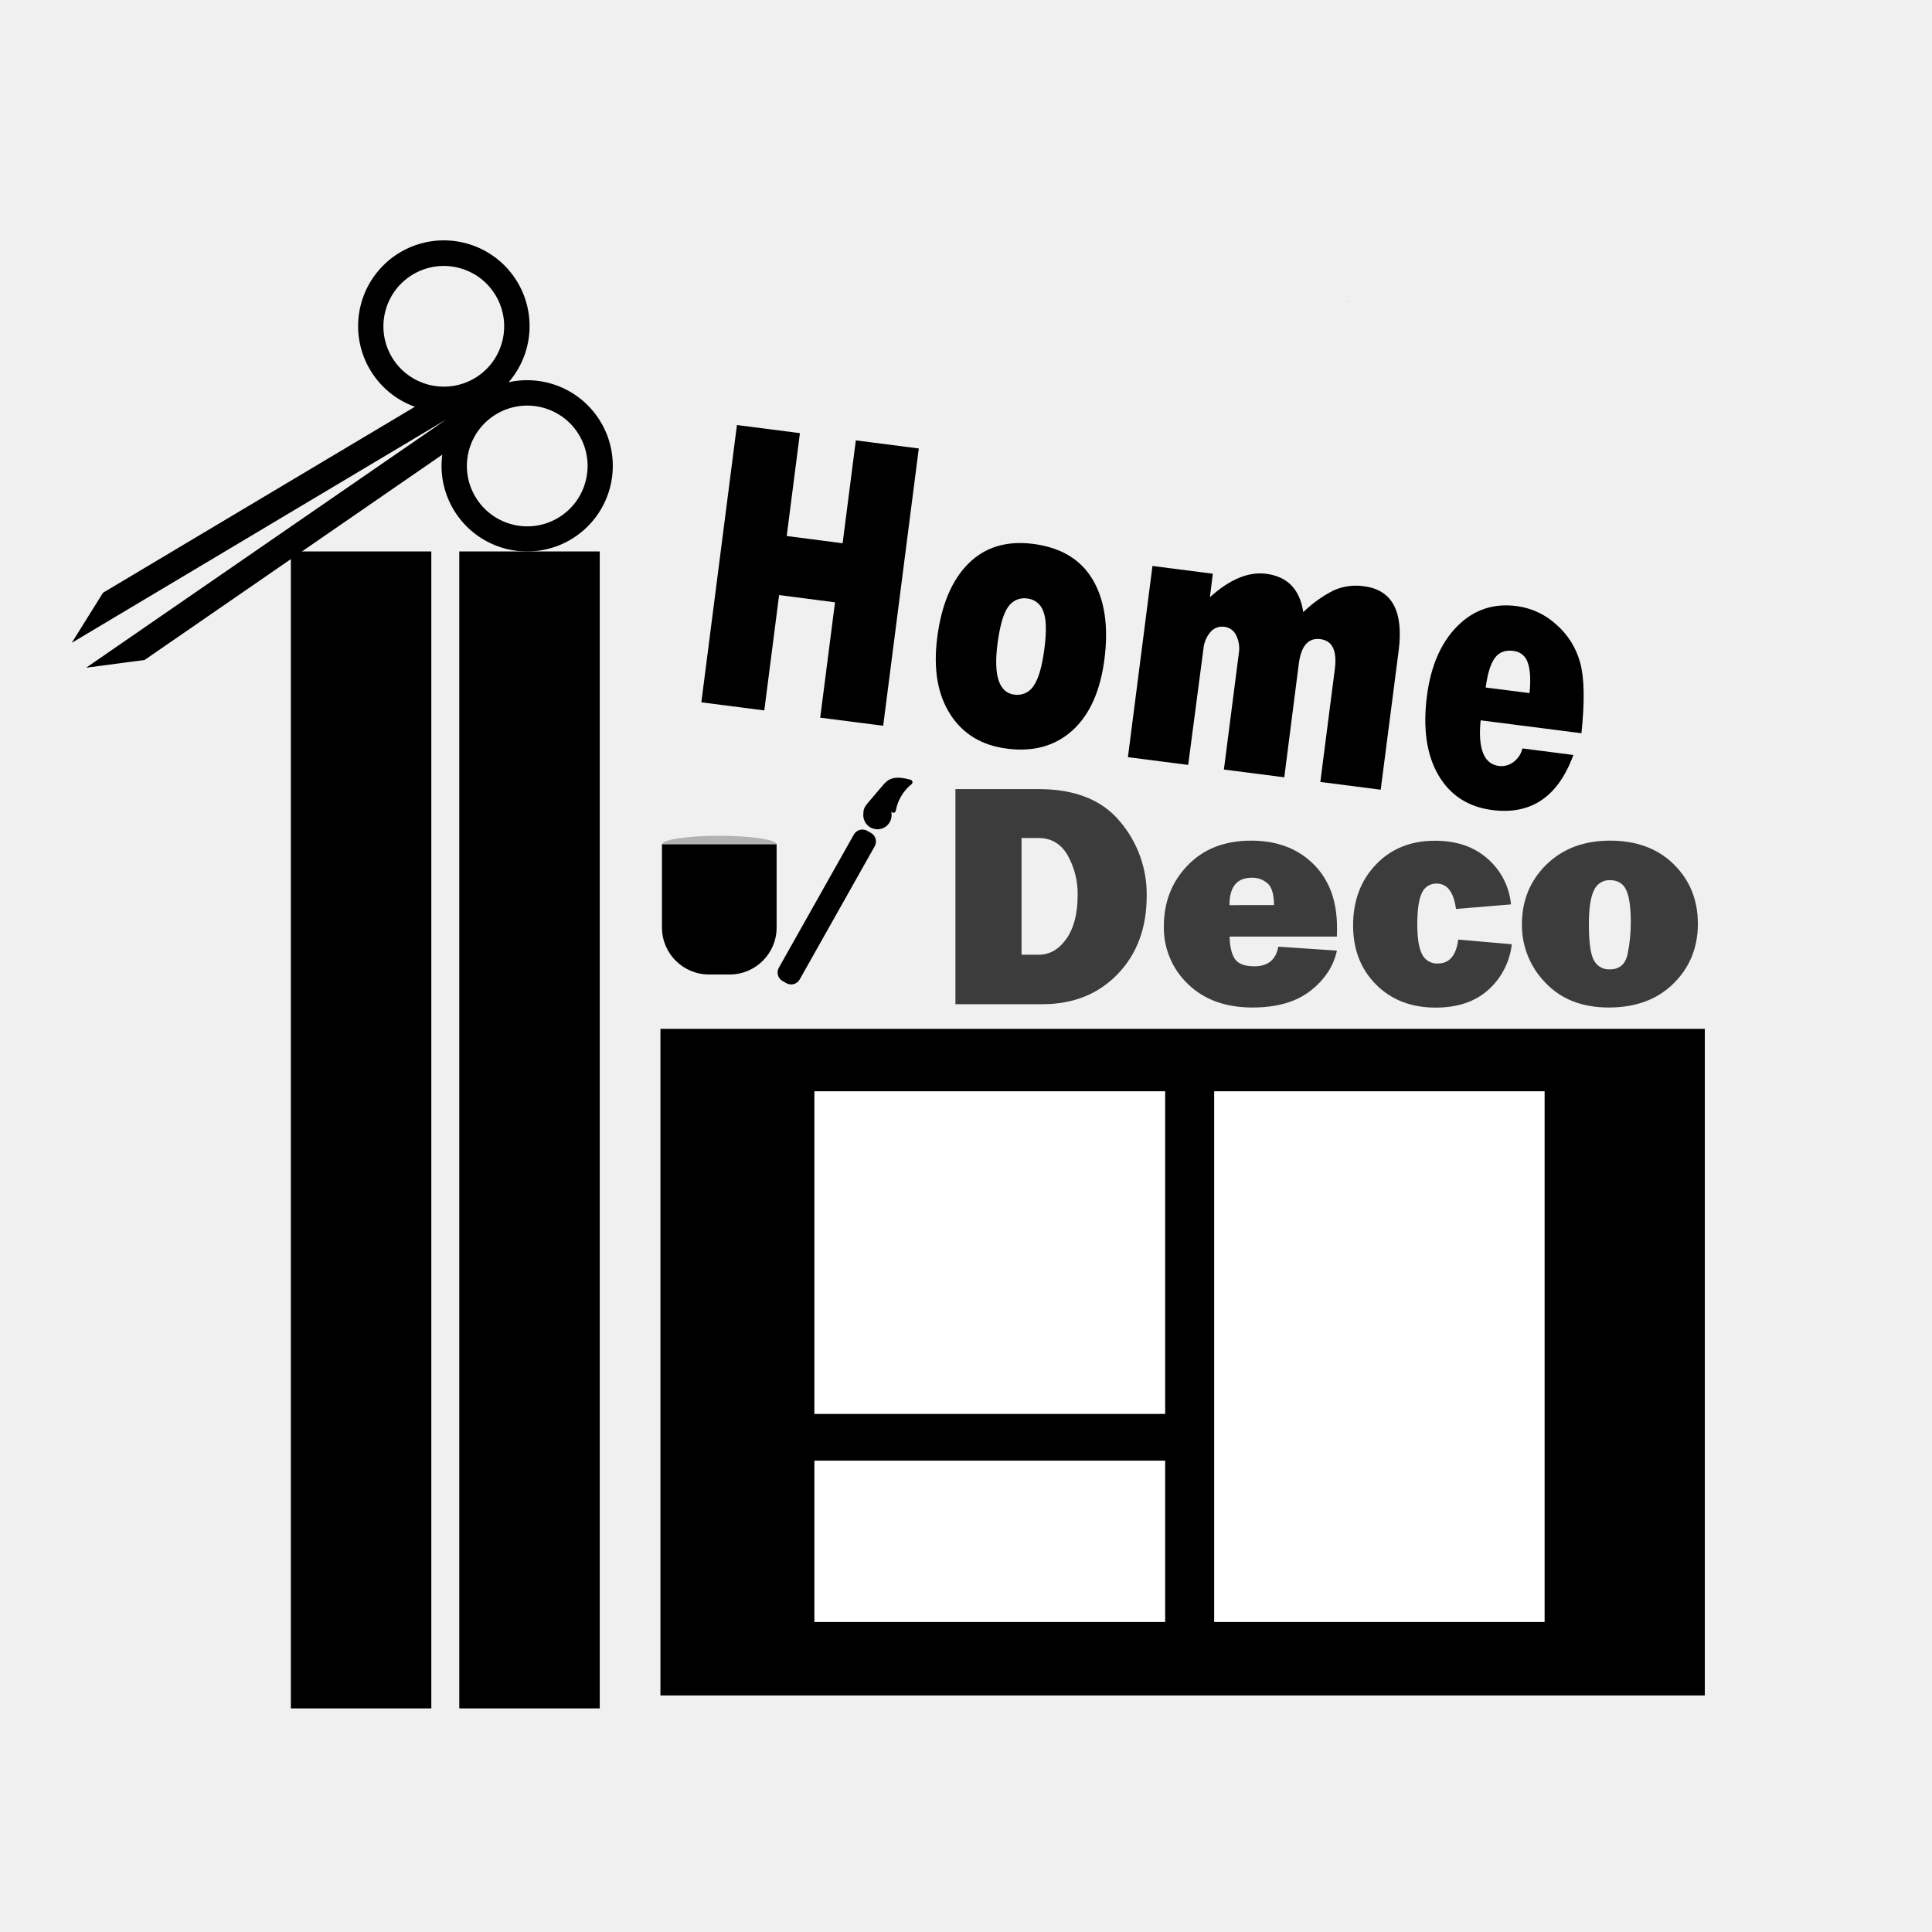
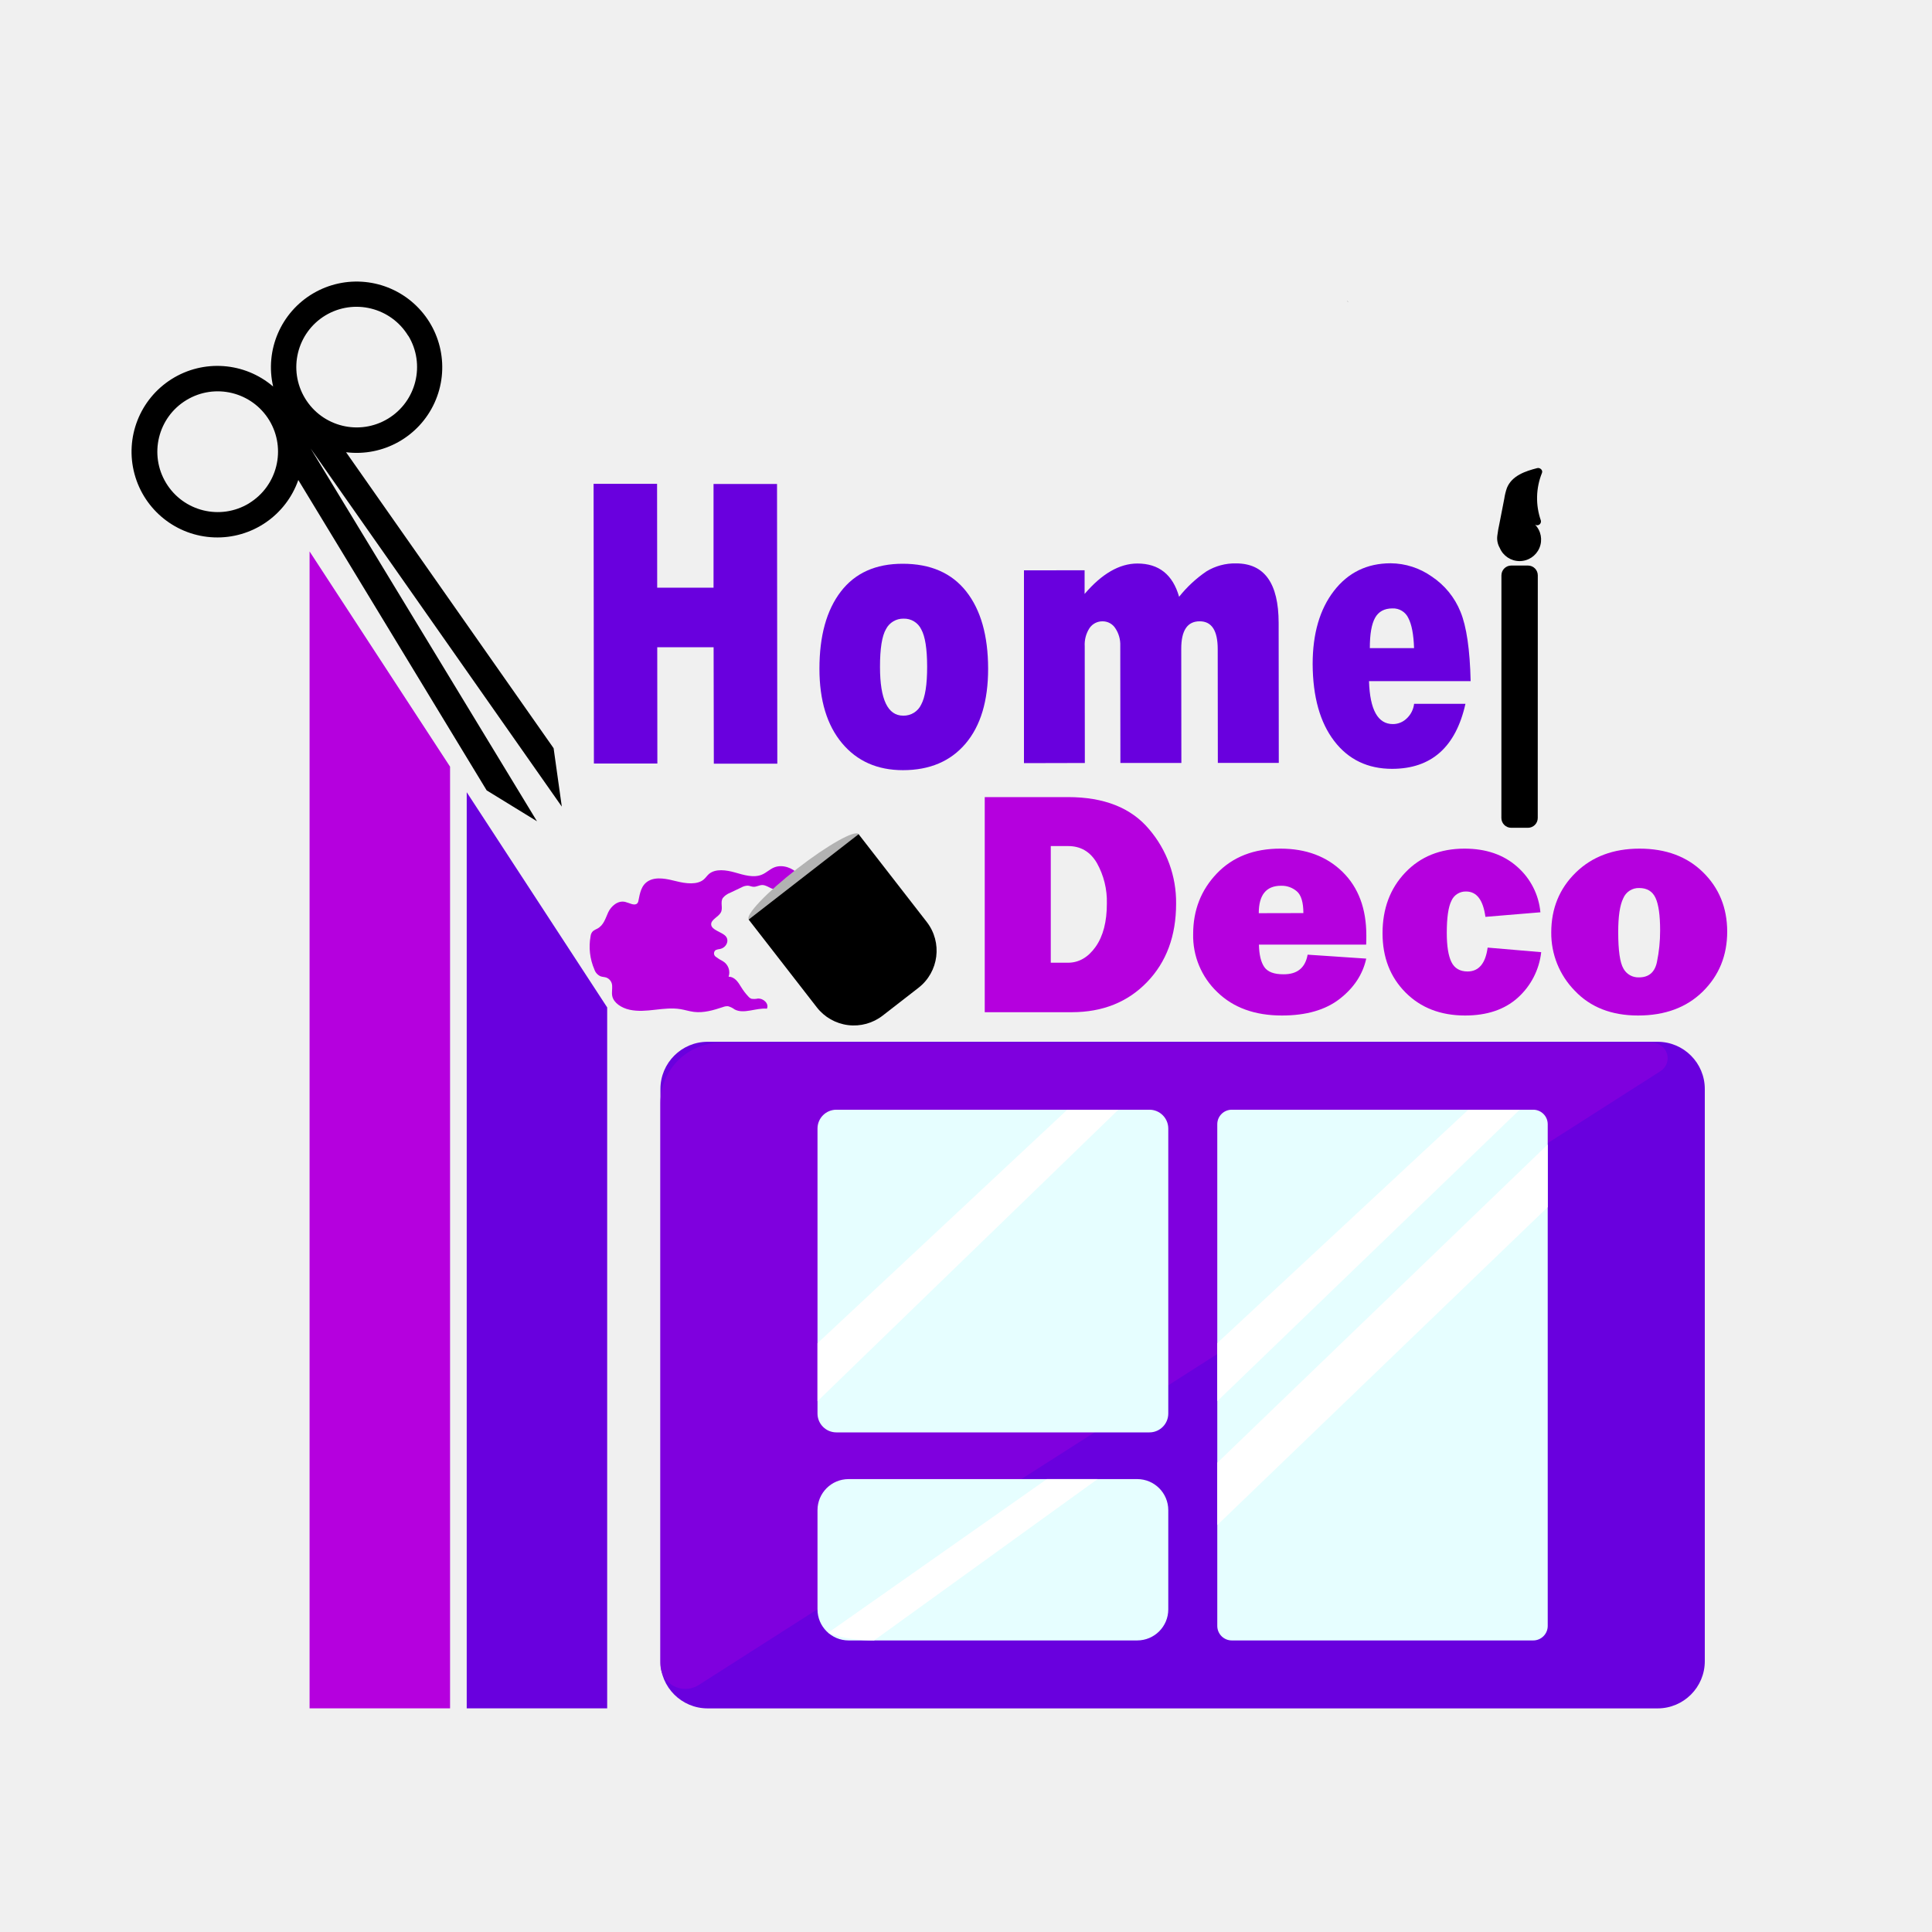
<svg xmlns="http://www.w3.org/2000/svg" id="Layer_1" data-name="Layer 1" viewBox="0 0 800 800">
  <defs>
-     <style>.cls-1{fill:none;}.cls-2{clip-path:url(#clip-path);}.cls-3{opacity:0.75;}.cls-4{fill:#b2b2b2;}.cls-5{fill:#fff;}</style>
+     <style>.cls-1{fill:none;}.cls-2{clip-path:url(#clip-path);}.cls-3{fill:#6900de;}.cls-4{fill:#b500de;}.cls-5{fill:#7f00de;}.cls-6{fill:#e6feff;}.cls-7{fill:#b2b2b2;}.cls-8{fill:#fff;}</style>
    <clipPath id="clip-path">
      <polygon class="cls-1" points="483.38 1181.33 483.38 956.33 418.49 891.43 418.49 1181.33 483.38 1181.33" />
    </clipPath>
  </defs>
  <g class="cls-2">
    <rect x="418.49" y="778.14" width="64.89" height="30.85" />
    <rect x="433.38" y="740.9" width="35.11" height="30.85" />
    <rect x="418.49" y="703.67" width="64.89" height="30.85" />
    <rect x="433.38" y="666.43" width="35.11" height="30.85" />
  </g>
-   <path d="M305.15,176l26.08,3.35-5.47,42.6,23.15,3,5.47-42.6,26.07,3.35L365.71,300.52l-26.08-3.35,6.13-47.76-23.15-3-6.13,47.76-26.07-3.35Z" />
-   <path d="M427.85,225.22Q445,227.43,452.46,240t4.88,32.86q-2.55,19.88-13.24,29.57T417,310q-15.75-2-23.58-14.31t-5.33-31.73q2.61-20.31,12.89-30.58T427.85,225.22ZM420,287.63A8,8,0,0,0,428,284q3-4.25,4.45-15.26T432,253.13a7.84,7.84,0,0,0-6.67-5.32,8,8,0,0,0-7.77,3.33q-3,3.95-4.5,15.3Q410.47,286.4,420,287.63Z" />
-   <path d="M502.2,237.56,501,247.29q12.27-11.11,23.28-9.7,13.26,1.71,15.37,15.88a51.88,51.88,0,0,1,12.57-9,22.7,22.7,0,0,1,12.6-1.71q17.46,2.25,14.33,26.69L571.72,327l-25-3.21,6-46.73q1.47-11.44-5.93-12.4-7.59-1-9,10.3l-6,46.9-25-3.21,6.18-48.1a12.26,12.26,0,0,0-1.1-7.49,6.18,6.18,0,0,0-4.84-3.51,6.39,6.39,0,0,0-5.73,2.06,12.47,12.47,0,0,0-3,7.23L492,316.73l-24.95-3.2,10.16-79.17Z" />
-   <path d="M630.41,309.91l21.09,2.71q-9.45,25.9-33.55,22.81-15.06-1.94-22.36-14.5t-4.73-32.71q2.42-18.77,12.64-29T628.27,251a30,30,0,0,1,16.17,7.62,32,32,0,0,1,9.93,16q2.53,9.51.47,29l-41.74-5.35q-1.74,17.7,7.55,18.9a8.17,8.17,0,0,0,6-1.6A9.84,9.84,0,0,0,630.41,309.91Zm-15.22-25.22L633.35,287q.81-8.37-.74-12.64a6.91,6.91,0,0,0-6-4.84q-5-.65-7.64,2.95T615.19,284.69Z" />
-   <g class="cls-3">
-     <path d="M395.62,415.82V326.75h34.45q22.46,0,33.61,13.31a46.57,46.57,0,0,1,11.15,30.8q0,20-12,32.46t-31.09,12.5ZM423,395.33h7.11q6.8,0,11.45-6.59t4.67-17.95A32.44,32.44,0,0,0,442,354q-4.14-7-12-7H423Z" />
-     <path d="M529.32,392l24.27,1.63q-2.16,9.8-11,16.67t-23.91,6.89q-16.77,0-26.75-9.69a32.15,32.15,0,0,1-10-24.05q0-14.88,9.85-25.12t26.29-10.24q15.93,0,25.74,9.65t9.82,26.3c0,.91,0,2.18-.06,3.78H509.15q.14,6.27,2.22,9.3c1.39,2,4,3,8,3Q527.82,400.16,529.32,392Zm-1.77-17.23q-.06-6.72-2.69-9a9.54,9.54,0,0,0-6.54-2.32q-9.23,0-9.23,11.35Z" />
-     <path d="M603.83,389.06,626,391a29.83,29.83,0,0,1-9.76,18.92q-8.19,7.31-21.76,7.31-15.19,0-24.7-9.56t-9.49-24.5q0-15.27,9.43-25.16t24.5-9.88q13.38,0,21.79,7.47a28.54,28.54,0,0,1,9.66,18.89l-22.77,1.89q-1.44-10.5-8-10.51a6.4,6.4,0,0,0-6.1,3.82q-1.93,3.83-1.93,13.28,0,8.16,1.93,12.07a6.83,6.83,0,0,0,6.68,3.92Q602.53,398.92,603.83,389.06Z" />
-     <path d="M666.14,417.19q-16.5,0-26.23-10.28a34,34,0,0,1-9.72-24.11q0-14.88,10.15-24.8t26.39-9.91q16.38,0,26.33,9.78t10,24.54q0,14.88-10.08,24.83T666.14,417.19Zm.4-15.79q6.06,0,7.4-6.3A63.26,63.26,0,0,0,675.28,382q0-9.33-1.89-13.44c-1.26-2.74-3.53-4.11-6.79-4.11a6.9,6.9,0,0,0-6.59,4.24q-2.09,4.25-2.09,14,0,11.43,2.16,15.11A7,7,0,0,0,666.54,401.4Z" />
-   </g>
-   <rect x="190.18" y="228.34" width="58.16" height="479.07" />
-   <rect x="120.44" y="228.34" width="58.16" height="479.07" />
-   <rect x="273.47" y="426.02" width="432.45" height="276.03" />
-   <path d="M191.48,169.7h0v0Z" />
-   <path d="M210.58,158.32a35.5,35.5,0,1,0-38.79,10.12l-129.13,77L29.71,266.18,184.77,173.7,35.67,276.48l24.2-3.2,123.26-85a35.46,35.46,0,1,0,27.45-30Zm-48.3-10.41a25,25,0,1,1,34.32,8.67A25.07,25.07,0,0,1,162.28,147.91Zm29.22,21.78v0h0Zm39.6,44.75a25,25,0,1,1,8.69-34.32A25.06,25.06,0,0,1,231.1,214.44Z" />
-   <polygon points="338.89 344.99 338.89 344.99 338.89 344.99 338.89 344.99" />
-   <rect x="337.31" y="339.03" width="9.92" height="71.51" rx="4.06" transform="matrix(-0.87, -0.49, 0.49, -0.87, 456.48, 869.34)" />
-   <path d="M358.47,333.61c.65-.93,1.43-1.78,2.17-2.64s1.48-1.75,2.23-2.62l2.23-2.62a15.81,15.81,0,0,1,2.11-2.22c2.84-2.24,6.63-1.49,9.84-.63a1.05,1.05,0,0,1,.49,1.75,18.41,18.41,0,0,0-6.63,11.13,1,1,0,0,1-1.26.76A1,1,0,0,1,369,336a2.76,2.76,0,0,0-.08-.27.84.84,0,0,0,.08.27,5.87,5.87,0,1,1-11.5.85h0A5.4,5.4,0,0,1,358.47,333.61Z" />
+   <path class="cls-3" d="M245.79,200.35l26.29,0,.05,43,23.33,0,0-42.94,26.29,0,.12,115.82-26.29,0L295.49,268l-23.34,0,.05,48.16-26.28,0Z" />
+   <path class="cls-3" d="M373.8,233.44q17.26,0,26.3,11.47t9.06,32q0,20-9.34,31t-25.93,11q-15.88,0-25.22-11.17t-9.36-30.79q0-20.47,8.86-32T373.8,233.44Zm.24,62.9a8,8,0,0,0,7.41-4.6q2.48-4.61,2.46-15.71t-2.45-15.44a7.83,7.83,0,0,0-7.29-4.42,8,8,0,0,0-7.28,4.3q-2.52,4.3-2.5,15.75Q364.41,296.35,374,296.34Z" />
+   <path class="cls-3" d="M449.11,236.14v9.8q10.74-12.58,21.85-12.6,13.36,0,17.28,13.77a51.67,51.67,0,0,1,11.31-10.51,22.66,22.66,0,0,1,12.27-3.31q17.61,0,17.64,24.62l.06,58-25.24,0-.05-47.11q0-11.55-7.48-11.53-7.63,0-7.62,11.37l.05,47.28-25.25,0-.05-48.5a12.22,12.22,0,0,0-2.05-7.28,6.19,6.19,0,0,0-5.25-2.86,6.41,6.41,0,0,0-5.42,2.78,12.5,12.5,0,0,0-2,7.55l.05,48.33L424,316,424,236.16Z" />
+   <path class="cls-3" d="M585.55,291.43l21.26,0q-6,26.89-30.34,26.93-15.18,0-24-11.52T543.54,275q0-18.92,8.82-30.33t23.5-11.43a29.89,29.89,0,0,1,17,5.49,31.76,31.76,0,0,1,11.9,14.6q3.75,9.1,4.2,28.72l-42.08,0q.54,17.79,9.91,17.78a8.21,8.21,0,0,0,5.72-2.35A9.85,9.85,0,0,0,585.55,291.43Zm-18.33-23.06,18.31,0q-.27-8.42-2.36-12.44a6.92,6.92,0,0,0-6.6-4c-3.35,0-5.75,1.31-7.19,3.91S567.21,262.59,567.22,268.37Z" />
+   <path class="cls-4" d="M407.76,419.13V330.06h34.46q22.44,0,33.6,13.31A46.53,46.53,0,0,1,487,374.17q0,20-12,32.46t-31.09,12.5Zm27.34-20.49h7.12q6.78,0,11.45-6.59t4.66-17.94a32.54,32.54,0,0,0-4.14-16.77q-4.14-7.05-12-7H435.1Z" />
+   <path class="cls-4" d="M541.46,395.31l24.27,1.63q-2.15,9.8-11,16.68t-23.91,6.88q-16.79,0-26.76-9.69a32.19,32.19,0,0,1-10-24.05q0-14.86,9.85-25.12t26.3-10.24q15.91,0,25.74,9.66t9.82,26.29c0,.92,0,2.18-.07,3.79H521.3q.12,6.25,2.22,9.29t8,3Q540,403.47,541.46,395.31Zm-1.76-17.22c0-4.48-.94-7.5-2.7-9a9.56,9.56,0,0,0-6.53-2.32q-9.24,0-9.24,11.36Z" />
+   <path class="cls-4" d="M616,392.38l22.18,1.89a29.82,29.82,0,0,1-9.75,18.92q-8.19,7.31-21.76,7.31-15.21,0-24.7-9.56t-9.49-24.5q0-15.27,9.42-25.15t24.5-9.89q13.38,0,21.8,7.47a28.48,28.48,0,0,1,9.65,18.89l-22.77,1.89q-1.42-10.5-8-10.5A6.4,6.4,0,0,0,601,373q-1.92,3.82-1.92,13.28,0,8.16,1.92,12.07t6.69,3.92Q614.67,402.23,616,392.38Z" />
+   <path class="cls-4" d="M678.29,420.5q-16.51,0-26.23-10.28a34,34,0,0,1-9.72-24.11q0-14.88,10.14-24.79t26.4-9.92q16.36,0,26.32,9.79t10,24.53q0,14.88-10.09,24.83T678.29,420.5Zm.39-15.79c4.05,0,6.51-2.1,7.41-6.3a63.27,63.27,0,0,0,1.33-13.15q0-9.33-1.89-13.44t-6.78-4.11a6.91,6.91,0,0,0-6.59,4.24q-2.1,4.24-2.09,14,0,11.41,2.15,15.1A7,7,0,0,0,678.68,404.71Z" />
+   <polygon class="cls-4" points="186.36 317.46 186.36 707.4 128.19 707.4 128.19 228.34 186.36 317.46" />
+   <polygon class="cls-3" points="251.42 417.15 251.42 707.4 193.26 707.4 193.26 328.04 251.42 417.15" />
+   <rect class="cls-3" x="273.47" y="431.38" width="432.45" height="276.03" rx="19.55" />
+   <path d="M124.63,179.06s0,0,0,0h0Z" />
+   <path d="M113.1,160.05a35.52,35.52,0,1,0,10.42,38.71l78,128.52,20.83,12.79-93.7-154.33L232.63,334l-3.39-24.18L143.3,187.26a35.47,35.47,0,1,0-30.2-27.21Zm-10,48.38a25,25,0,1,1,8.41-34.38A25.05,25.05,0,0,1,103.06,208.43Zm21.56-29.38h0s0,0,0,0Zm44.43-40a25,25,0,1,1-34.39-8.42A25.06,25.06,0,0,1,169.05,139.09Z" />
+   <polygon points="602.57 251.5 602.58 251.5 602.58 251.5 602.57 251.5" />
+   <rect x="621.73" y="234.12" width="15.06" height="108.59" rx="4.06" transform="translate(1258.44 577) rotate(-179.99)" />
+   <path d="M620,221.87a51.67,51.67,0,0,1,.89-5.12c.34-1.71.67-3.41,1-5.12s.67-3.42,1-5.13A24,24,0,0,1,624,202c2.09-5.08,7.66-6.92,12.55-8.17,1.06-.28,2.42.77,1.95,2a27.94,27.94,0,0,0-.47,19.67,1.6,1.6,0,0,1-1.11,1.95,1.52,1.52,0,0,1-1.32-.25,2.91,2.91,0,0,0-.31-.3,1.48,1.48,0,0,0,.31.3,8.91,8.91,0,1,1-14.58,9.69h0A8,8,0,0,1,620,221.87Z" />
  <path d="M558.33,125.13a7.8,7.8,0,0,1-.58-.57A2.61,2.61,0,0,1,558.33,125.13Z" />
  <path d="M558.33,125.13a7.8,7.8,0,0,1-.58-.57A2.61,2.61,0,0,1,558.33,125.13Z" />
-   <ellipse class="cls-4" cx="297.85" cy="349.63" rx="23.73" ry="3.56" />
-   <path d="M274.11,349.63h47.47a0,0,0,0,1,0,0v34.44a19.44,19.44,0,0,1-19.44,19.44h-8.59a19.44,19.44,0,0,1-19.44-19.44V349.63A0,0,0,0,1,274.11,349.63Z" />
-   <rect class="cls-5" x="337.22" y="451.87" width="145.25" height="133.61" />
-   <rect class="cls-5" x="337.22" y="604.82" width="145.25" height="66.81" />
-   <rect class="cls-5" x="502.76" y="451.87" width="136.83" height="219.76" />
+   <path class="cls-5" d="M687.6,443.52,289.34,697.72A10.31,10.31,0,0,1,273.47,689V456.72a24.89,24.89,0,0,1,24.89-24.89H684.18A6.34,6.34,0,0,1,687.6,443.52Z" />
+   <rect class="cls-6" x="338.51" y="459.51" width="145.25" height="133.61" rx="7.81" />
+   <rect class="cls-6" x="338.51" y="612.46" width="145.25" height="66.81" rx="12.87" />
+   <rect class="cls-6" x="504.05" y="459.51" width="136.83" height="219.76" rx="6.01" />
+   <path class="cls-4" d="M330.49,361.93c-2.15-2.48-6.32-4.08-9.72-2.83-2,.74-3.41,2.33-5.41,3.12-3.39,1.35-7.39.09-11-.94s-8-1.65-10.7.53c-.86.71-1.4,1.64-2.25,2.36-2.76,2.33-7.5,1.7-11.31.74s-8.26-2-11.54-.16c-3.1,1.74-3.59,5.19-4.2,8.2a2,2,0,0,1-.51,1.14c-1.16,1.11-3.21-.2-4.93-.62-3.11-.76-5.91,1.82-7.06,4.28s-1.83,5.35-4.54,6.79a9.72,9.72,0,0,0-1.77,1,3.44,3.44,0,0,0-1,2.12,23.76,23.76,0,0,0,1.57,13.77,4.65,4.65,0,0,0,2.6,2.85c.74.26,1.59.26,2.34.5a3.79,3.79,0,0,1,2.42,3.49c.09,1.4-.25,2.82.05,4.21.61,2.81,3.8,4.9,7.21,5.64s7,.41,10.52,0,7.08-.82,10.54-.25c1.88.31,3.69.91,5.58,1.14,4.07.49,8.13-.73,11.95-2a5.08,5.08,0,0,1,2.11-.36,7.84,7.84,0,0,1,2.74,1.33c3.81,2.05,8.84-.71,13.38-.31.95-1.91-1.23-4.32-3.77-4.18a7.51,7.51,0,0,1-2.58.09,3,3,0,0,1-1.34-.95,23.38,23.38,0,0,1-3-3.94c-1.15-1.89-2.57-4.24-5.17-4.25a5.43,5.43,0,0,0-2.36-6.42,19.23,19.23,0,0,1-3-1.88,1.7,1.7,0,0,1,0-2.73,6.25,6.25,0,0,1,1.81-.46c2.65-.56,3.95-3.52,2.33-5.31s-5.9-2.49-6-4.86c-.09-2,3-3.09,4-4.94s-.33-4.17.82-6a7.21,7.21,0,0,1,3-2.14l4.71-2.24a5.44,5.44,0,0,1,2.65-.73c.8.05,1.53.43,2.33.47,1.24.07,2.36-.7,3.61-.73,1.42,0,2.57.85,3.82,1.4a16.07,16.07,0,0,0,3.3.92c3.82.79,7.87,2,11.78,2.33C334.12,368.78,332.76,363.76,330.49,361.93Z" />
+   <ellipse class="cls-7" cx="332.81" cy="363.06" rx="28.82" ry="4.32" transform="translate(-152.73 280.42) rotate(-37.83)" />
+   <path d="M324,356.19h57.64a0,0,0,0,1,0,0v46a19.44,19.44,0,0,1-19.44,19.44H343.49A19.44,19.44,0,0,1,324,402.17v-46A0,0,0,0,1,324,356.19Z" transform="translate(-164.36 298.16) rotate(-37.83)" />
+   <polygon class="cls-8" points="441.93 459.51 338.51 556.2 338.51 580.2 463.08 459.51 441.93 459.51" />
+   <polygon class="cls-8" points="608 459.51 504.05 556.2 504.05 580.2 629.25 459.51 608 459.51" />
+   <path class="cls-8" d="M433.49,612.46,342.92,676.1s6.77,3.17,19,3.17l92.56-66.81Z" />
+   <polygon class="cls-8" points="640.88 473.91 504.05 605.67 504.05 631.5 640.88 499.83 640.88 473.91" />
</svg>
